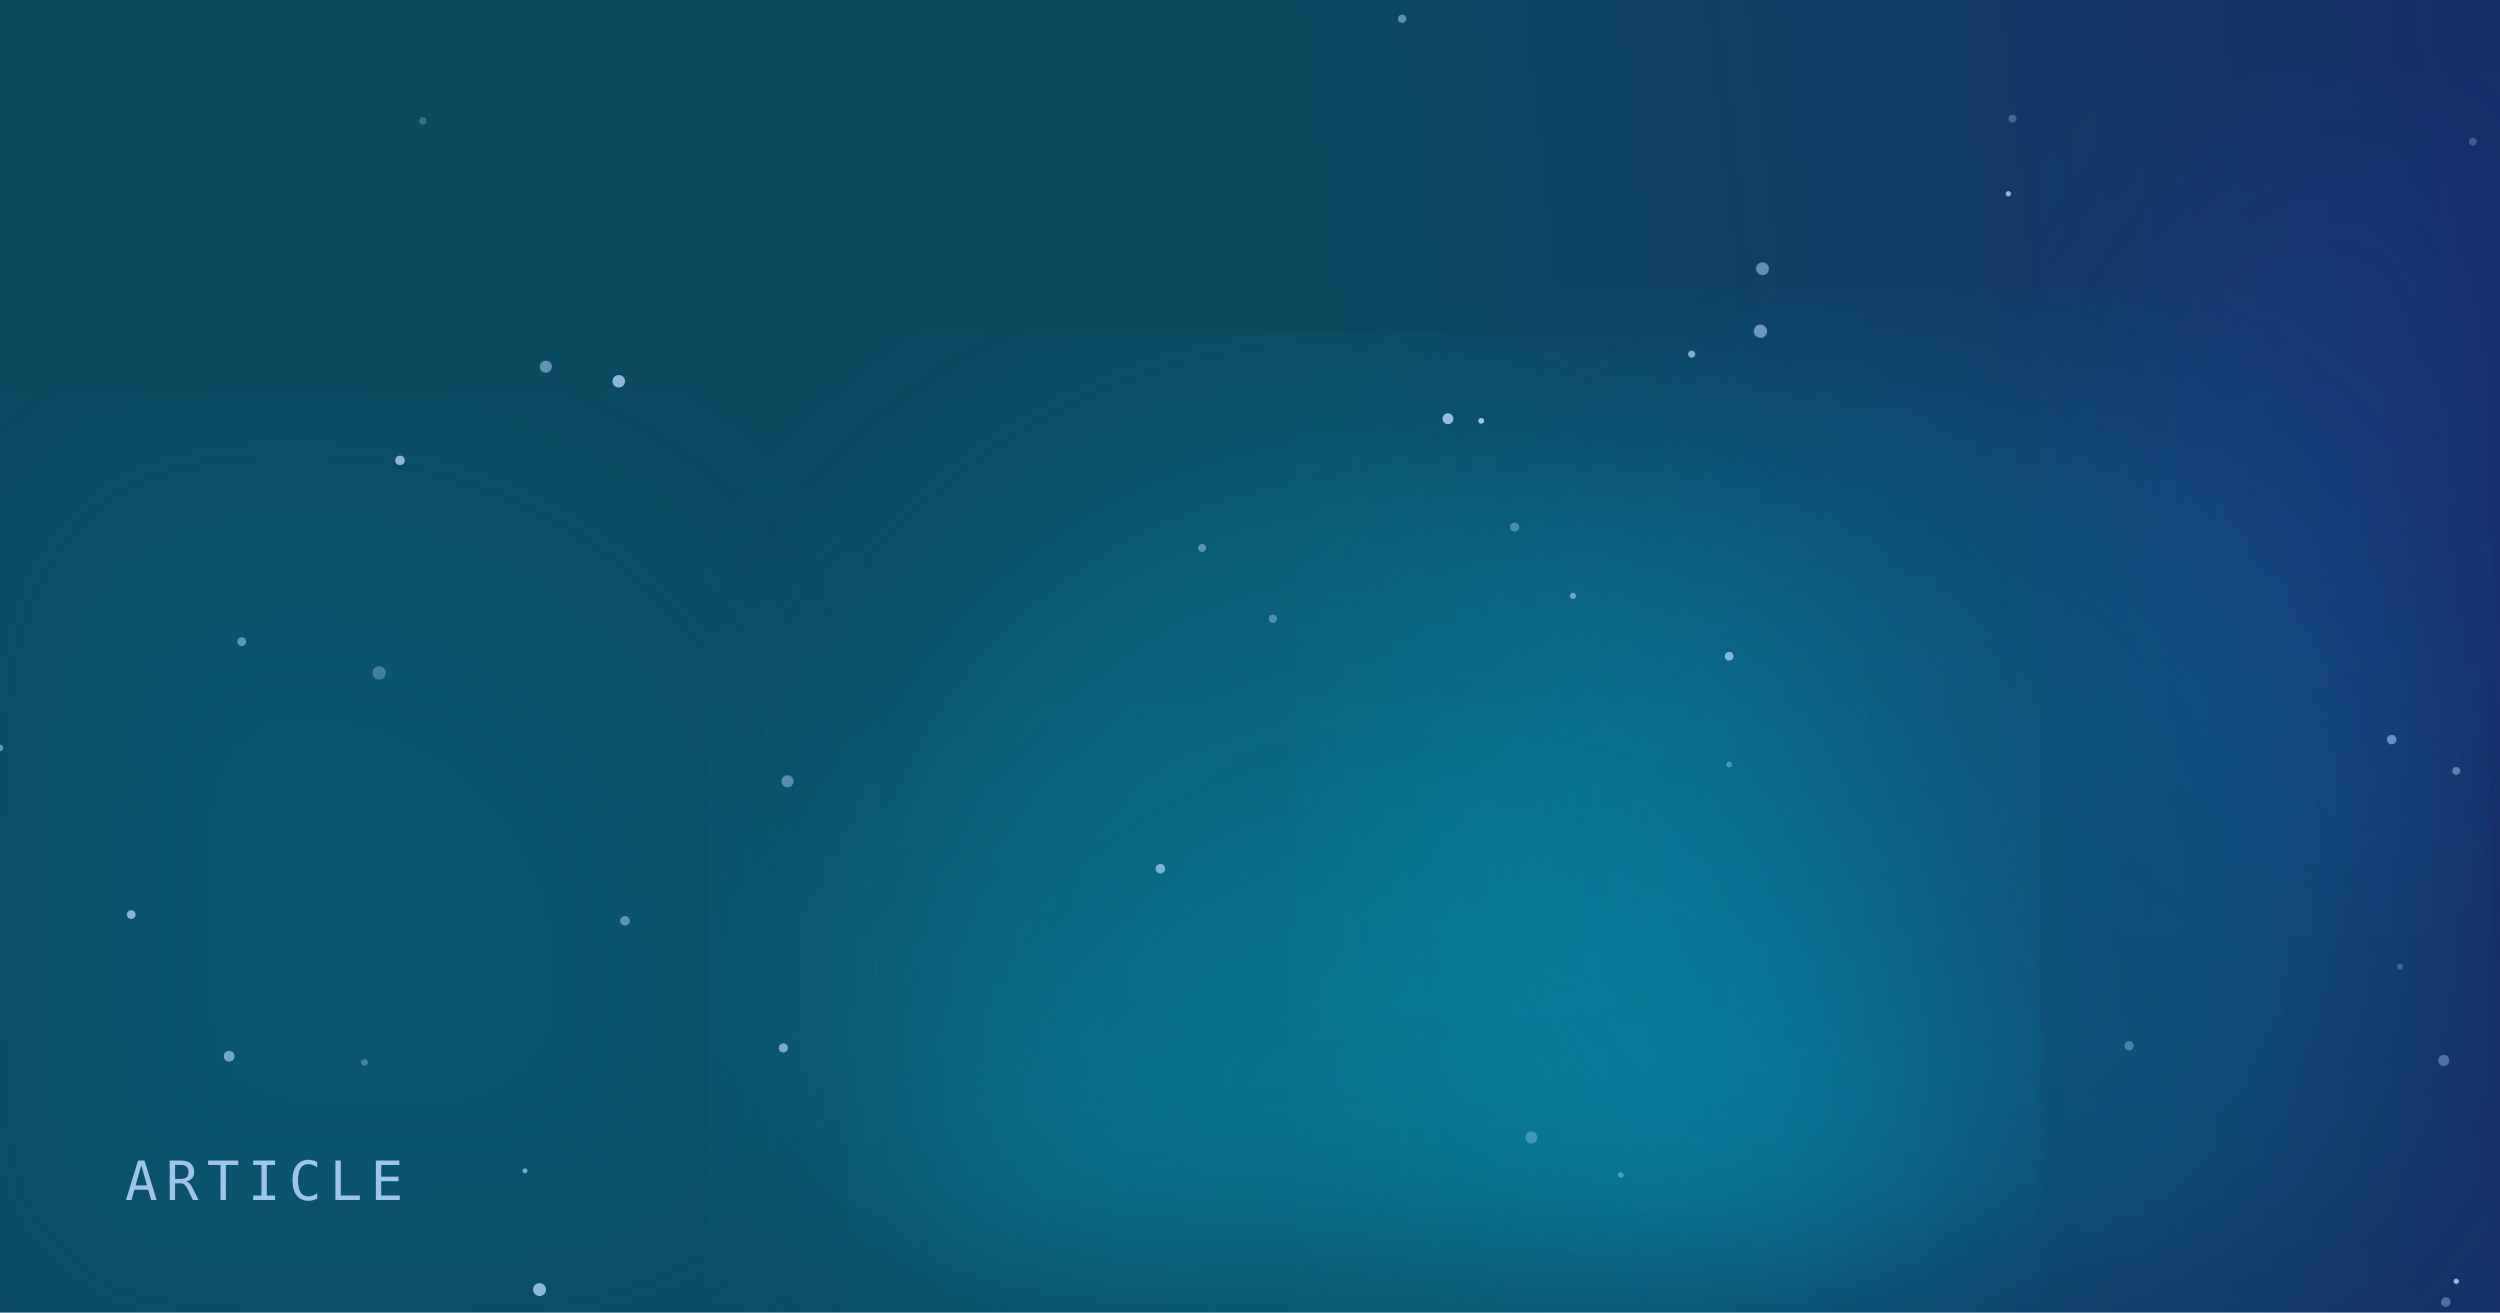
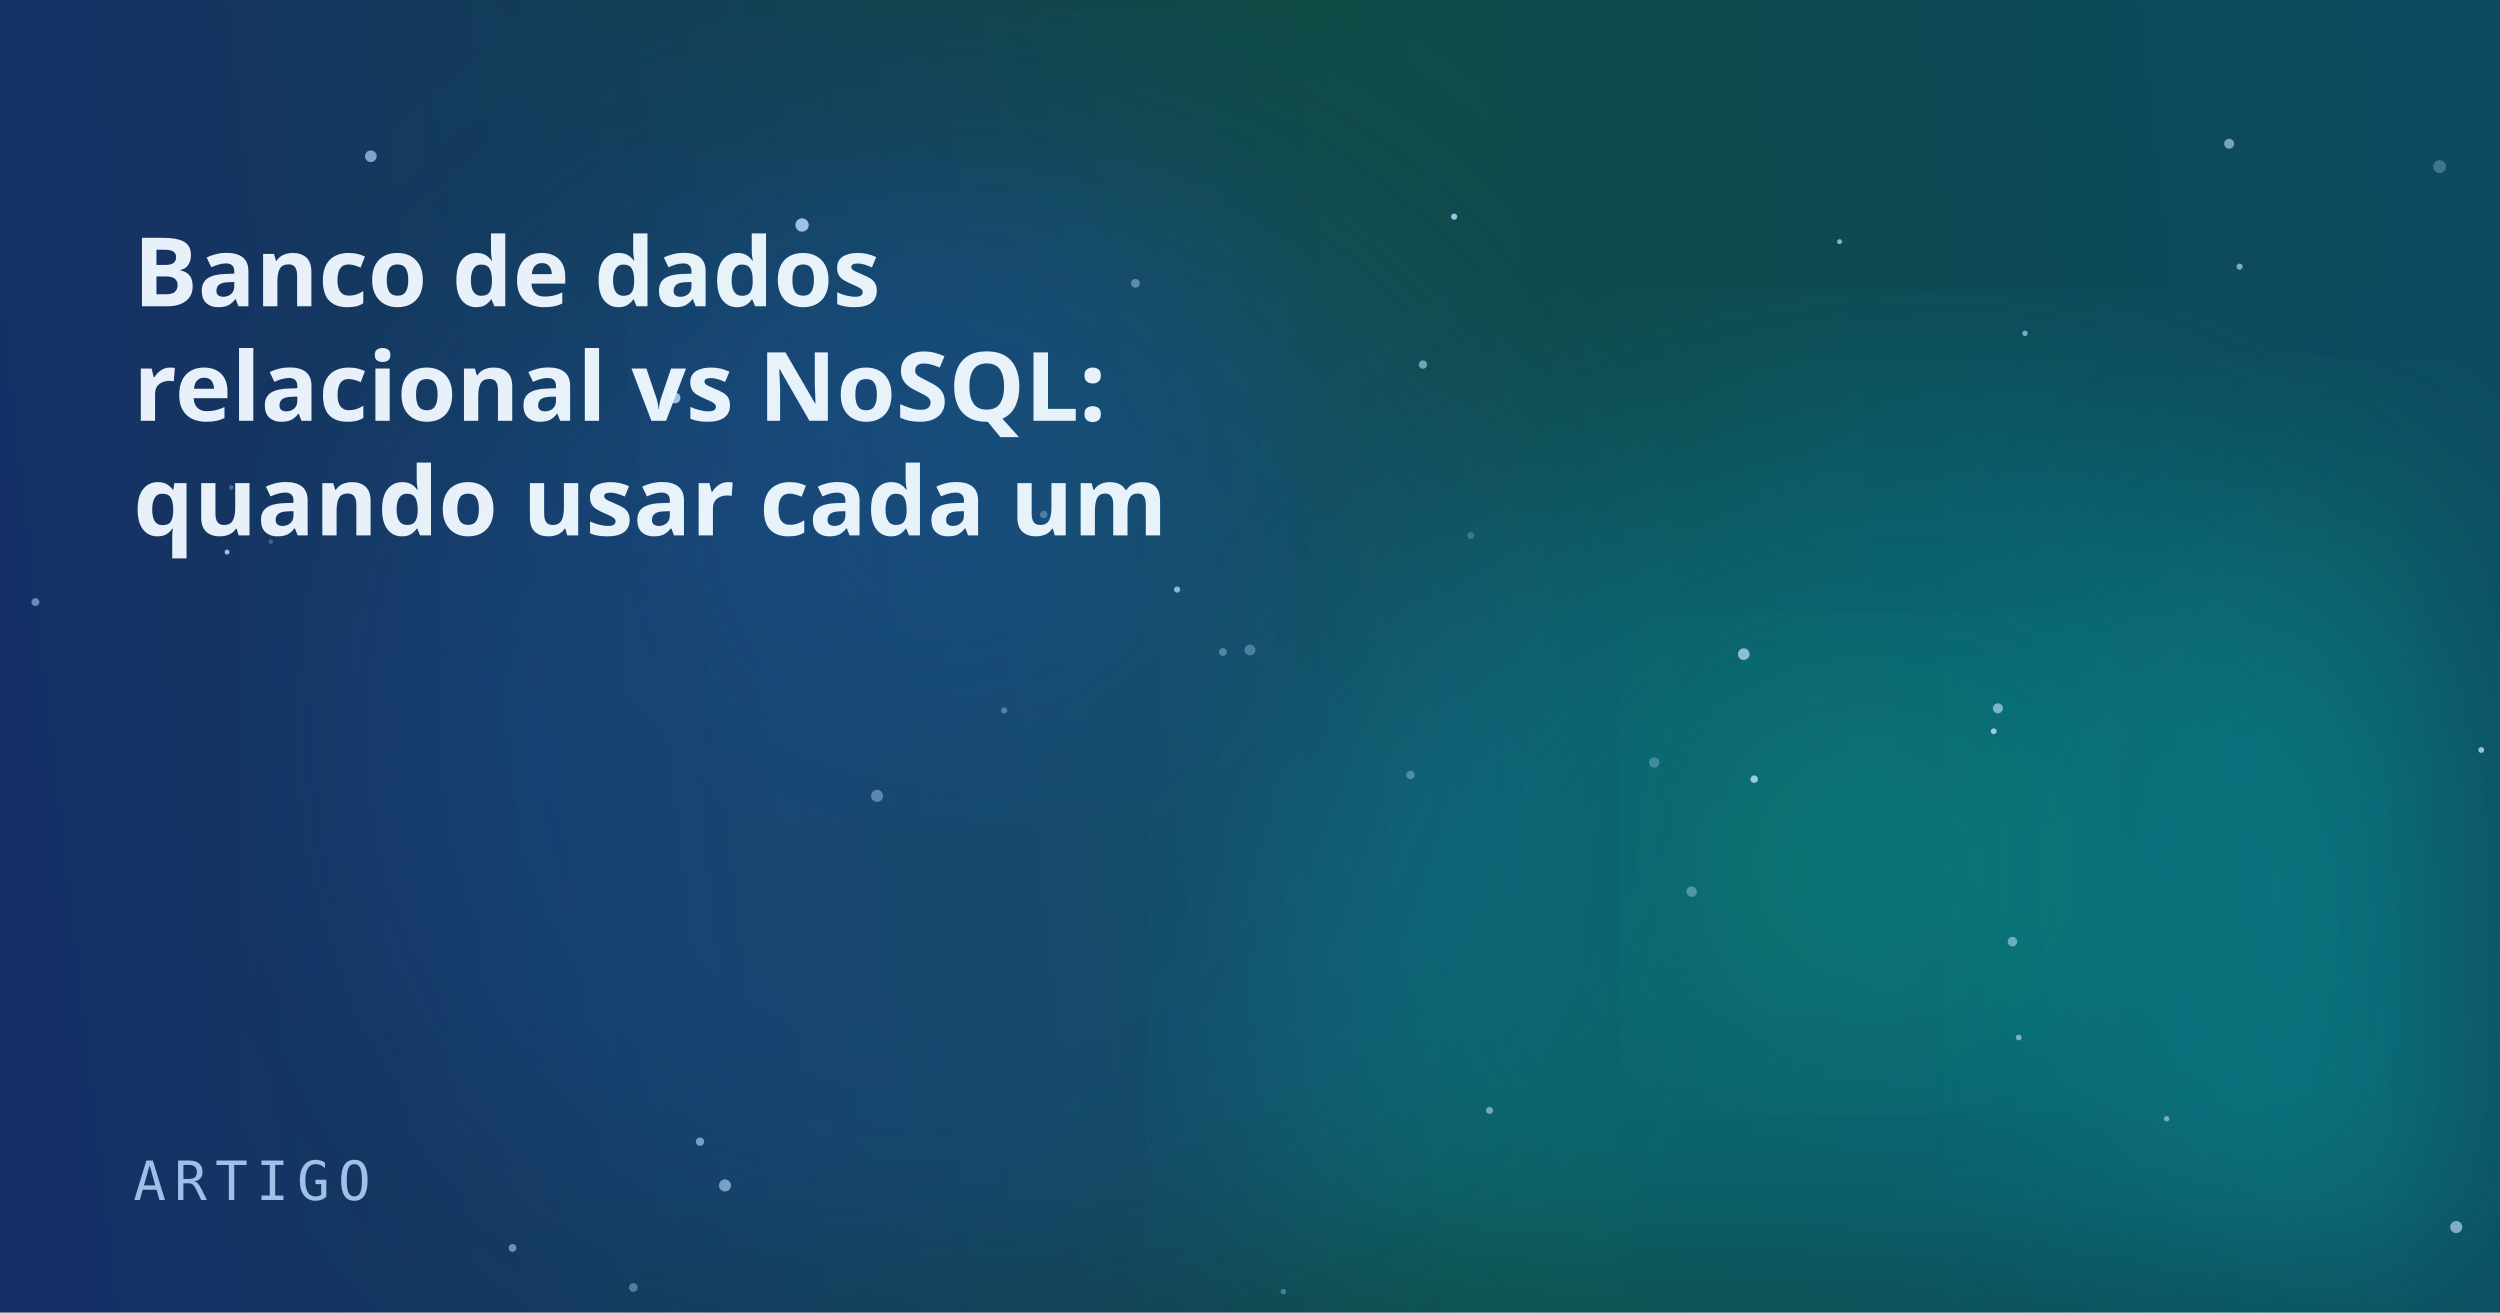
<svg xmlns="http://www.w3.org/2000/svg" width="1200" height="630" viewBox="0 0 1200 630">
  <defs>
    <linearGradient id="bg" gradientTransform="rotate(356 0.5 0.5)">
-       <stop offset="0" stop-color="#06b6d4" />
-       <stop offset="0.55" stop-color="#06b6d4" />
-       <stop offset="1" stop-color="#2563eb" />
+       <stop offset="0" stop-color="#2563eb" />
+       <stop offset="0.55" stop-color="#10b981" />
+       <stop offset="1" stop-color="#06b6d4" />
    </linearGradient>
    <filter id="soft">
      <feGaussianBlur stdDeviation="60" />
    </filter>
  </defs>
  <rect width="1200" height="630" fill="#0f172a" />
  <rect width="1200" height="630" fill="url(#bg)" opacity="0.32" />
-   <circle cx="694" cy="624" r="239" fill="#06b6d4" opacity="0.18" filter="url(#soft)" />
-   <circle cx="659" cy="480" r="266" fill="#06b6d4" opacity="0.24" filter="url(#soft)" />
-   <circle cx="1185" cy="242" r="172" fill="#2563eb" opacity="0.13" filter="url(#soft)" />
-   <circle cx="139" cy="472" r="235" fill="#06b6d4" opacity="0.11" filter="url(#soft)" />
-   <circle cx="908" cy="426" r="239" fill="#06b6d4" opacity="0.19" filter="url(#soft)" />
-   <circle cx="297" cy="183" r="3.0" fill="#b8d8ff" opacity="0.76" />
-   <circle cx="735" cy="546" r="2.9" fill="#b8d8ff" opacity="0.32" />
-   <circle cx="727" cy="253" r="2.2" fill="#b8d8ff" opacity="0.38" />
-   <circle cx="262" cy="176" r="2.9" fill="#b8d8ff" opacity="0.51" />
-   <circle cx="711" cy="202" r="1.4" fill="#b8d8ff" opacity="0.84" />
-   <circle cx="1187" cy="68" r="1.9" fill="#b8d8ff" opacity="0.27" />
-   <circle cx="63" cy="439" r="2.1" fill="#b8d8ff" opacity="0.73" />
-   <circle cx="1022" cy="502" r="2.2" fill="#b8d8ff" opacity="0.36" />
-   <circle cx="1179" cy="615" r="1.3" fill="#b8d8ff" opacity="0.81" />
-   <circle cx="110" cy="507" r="2.6" fill="#b8d8ff" opacity="0.60" />
-   <circle cx="611" cy="297" r="2.0" fill="#b8d8ff" opacity="0.40" />
-   <circle cx="966" cy="57" r="1.9" fill="#b8d8ff" opacity="0.29" />
-   <circle cx="1174" cy="625" r="2.3" fill="#b8d8ff" opacity="0.36" />
-   <circle cx="1148" cy="355" r="2.3" fill="#b8d8ff" opacity="0.52" />
-   <circle cx="252" cy="562" r="1.2" fill="#b8d8ff" opacity="0.62" />
-   <circle cx="755" cy="286" r="1.5" fill="#b8d8ff" opacity="0.56" />
-   <circle cx="378" cy="375" r="2.9" fill="#b8d8ff" opacity="0.44" />
-   <circle cx="673" cy="9" r="2.0" fill="#b8d8ff" opacity="0.48" />
-   <circle cx="557" cy="417" r="2.3" fill="#b8d8ff" opacity="0.66" />
-   <circle cx="116" cy="308" r="2.1" fill="#b8d8ff" opacity="0.50" />
-   <circle cx="259" cy="619" r="3.1" fill="#b8d8ff" opacity="0.76" />
-   <circle cx="830" cy="315" r="2.1" fill="#b8d8ff" opacity="0.69" />
-   <circle cx="192" cy="221" r="2.3" fill="#b8d8ff" opacity="0.76" />
-   <circle cx="376" cy="503" r="2.2" fill="#b8d8ff" opacity="0.64" />
-   <circle cx="830" cy="367" r="1.4" fill="#b8d8ff" opacity="0.39" />
-   <circle cx="1152" cy="464" r="1.4" fill="#b8d8ff" opacity="0.29" />
-   <circle cx="964" cy="93" r="1.3" fill="#b8d8ff" opacity="0.75" />
-   <circle cx="845" cy="159" r="3.2" fill="#b8d8ff" opacity="0.55" />
-   <circle cx="300" cy="442" r="2.3" fill="#b8d8ff" opacity="0.47" />
-   <circle cx="1173" cy="509" r="2.7" fill="#b8d8ff" opacity="0.35" />
-   <circle cx="778" cy="564" r="1.4" fill="#b8d8ff" opacity="0.39" />
-   <circle cx="846" cy="129" r="3.1" fill="#b8d8ff" opacity="0.51" />
-   <circle cx="577" cy="263" r="1.9" fill="#b8d8ff" opacity="0.46" />
-   <circle cx="182" cy="323" r="3.2" fill="#b8d8ff" opacity="0.33" />
-   <circle cx="203" cy="58" r="1.8" fill="#b8d8ff" opacity="0.27" />
-   <circle cx="175" cy="510" r="1.6" fill="#b8d8ff" opacity="0.34" />
-   <circle cx="812" cy="170" r="1.7" fill="#b8d8ff" opacity="0.69" />
-   <circle cx="1179" cy="370" r="1.9" fill="#b8d8ff" opacity="0.45" />
-   <circle cx="0" cy="359" r="1.6" fill="#b8d8ff" opacity="0.51" />
-   <circle cx="695" cy="201" r="2.6" fill="#b8d8ff" opacity="0.80" />
-   <text x="60" y="576" font-family="ui-monospace,monospace" font-size="26" fill="#b8d8ff" opacity="0.85" letter-spacing="4">ARTICLE</text>
+   <circle cx="461" cy="349" r="286" fill="#2563eb" opacity="0.18" filter="url(#soft)" />
+   <circle cx="1189" cy="427" r="213" fill="#10b981" opacity="0.18" filter="url(#soft)" />
+   <circle cx="914" cy="503" r="303" fill="#06b6d4" opacity="0.24" filter="url(#soft)" />
+   <circle cx="461" cy="236" r="133" fill="#2563eb" opacity="0.12" filter="url(#soft)" />
+   <circle cx="898" cy="415" r="100" fill="#10b981" opacity="0.21" filter="url(#soft)" />
+   <circle cx="812" cy="428" r="2.5" fill="#b8d8ff" opacity="0.40" />
+   <circle cx="348" cy="569" r="2.9" fill="#b8d8ff" opacity="0.62" />
+   <circle cx="1040" cy="537" r="1.3" fill="#b8d8ff" opacity="0.61" />
+   <circle cx="482" cy="341" r="1.5" fill="#b8d8ff" opacity="0.38" />
+   <circle cx="336" cy="548" r="2.0" fill="#b8d8ff" opacity="0.61" />
+   <circle cx="385" cy="108" r="3.2" fill="#b8d8ff" opacity="0.84" />
+   <circle cx="130" cy="260" r="1.1" fill="#b8d8ff" opacity="0.28" />
+   <circle cx="837" cy="314" r="2.8" fill="#b8d8ff" opacity="0.76" />
+   <circle cx="957" cy="351" r="1.4" fill="#b8d8ff" opacity="0.84" />
+   <circle cx="1171" cy="80" r="3.1" fill="#b8d8ff" opacity="0.30" />
+   <circle cx="966" cy="452" r="2.3" fill="#b8d8ff" opacity="0.56" />
+   <circle cx="565" cy="283" r="1.5" fill="#b8d8ff" opacity="0.73" />
+   <circle cx="109" cy="265" r="1.2" fill="#b8d8ff" opacity="0.84" />
+   <circle cx="1191" cy="360" r="1.4" fill="#b8d8ff" opacity="0.82" />
+   <circle cx="677" cy="372" r="2.0" fill="#b8d8ff" opacity="0.38" />
+   <circle cx="1070" cy="69" r="2.4" fill="#b8d8ff" opacity="0.63" />
+   <circle cx="545" cy="136" r="2.1" fill="#b8d8ff" opacity="0.44" />
+   <circle cx="715" cy="533" r="1.7" fill="#b8d8ff" opacity="0.59" />
+   <circle cx="17" cy="289" r="1.9" fill="#b8d8ff" opacity="0.53" />
+   <circle cx="794" cy="366" r="2.5" fill="#b8d8ff" opacity="0.31" />
+   <circle cx="587" cy="313" r="1.9" fill="#b8d8ff" opacity="0.38" />
+   <circle cx="1179" cy="589" r="2.9" fill="#b8d8ff" opacity="0.67" />
+   <circle cx="600" cy="312" r="2.6" fill="#b8d8ff" opacity="0.35" />
+   <circle cx="421" cy="382" r="2.9" fill="#b8d8ff" opacity="0.44" />
+   <circle cx="959" cy="340" r="2.4" fill="#b8d8ff" opacity="0.66" />
+   <circle cx="698" cy="104" r="1.5" fill="#b8d8ff" opacity="0.83" />
+   <circle cx="883" cy="116" r="1.2" fill="#b8d8ff" opacity="0.73" />
+   <circle cx="178" cy="75" r="2.8" fill="#b8d8ff" opacity="0.67" />
+   <circle cx="304" cy="618" r="2.1" fill="#b8d8ff" opacity="0.40" />
+   <circle cx="842" cy="374" r="1.8" fill="#b8d8ff" opacity="0.84" />
+   <circle cx="969" cy="498" r="1.4" fill="#b8d8ff" opacity="0.64" />
+   <circle cx="1075" cy="128" r="1.5" fill="#b8d8ff" opacity="0.67" />
+   <circle cx="246" cy="599" r="1.9" fill="#b8d8ff" opacity="0.54" />
+   <circle cx="501" cy="247" r="1.8" fill="#b8d8ff" opacity="0.34" />
+   <circle cx="616" cy="620" r="1.3" fill="#b8d8ff" opacity="0.35" />
+   <circle cx="111" cy="234" r="1.1" fill="#b8d8ff" opacity="0.34" />
+   <circle cx="972" cy="160" r="1.3" fill="#b8d8ff" opacity="0.66" />
+   <circle cx="324" cy="191" r="2.6" fill="#b8d8ff" opacity="0.84" />
+   <circle cx="706" cy="257" r="1.7" fill="#b8d8ff" opacity="0.25" />
+   <circle cx="683" cy="175" r="2.0" fill="#b8d8ff" opacity="0.60" />
+   <text x="64" y="147" font-family="ui-sans-serif,system-ui,sans-serif" font-size="46" font-weight="700" fill="#f0f9ff" opacity="0.96">Banco de dados</text>
+   <text x="64" y="202" font-family="ui-sans-serif,system-ui,sans-serif" font-size="46" font-weight="700" fill="#f0f9ff" opacity="0.96">relacional vs NoSQL:</text>
+   <text x="64" y="257" font-family="ui-sans-serif,system-ui,sans-serif" font-size="46" font-weight="700" fill="#f0f9ff" opacity="0.96">quando usar cada um</text>
+   <text x="64" y="576" font-family="ui-monospace,monospace" font-size="26" fill="#b8d8ff" opacity="0.85" letter-spacing="4">ARTIGO</text>
</svg>
